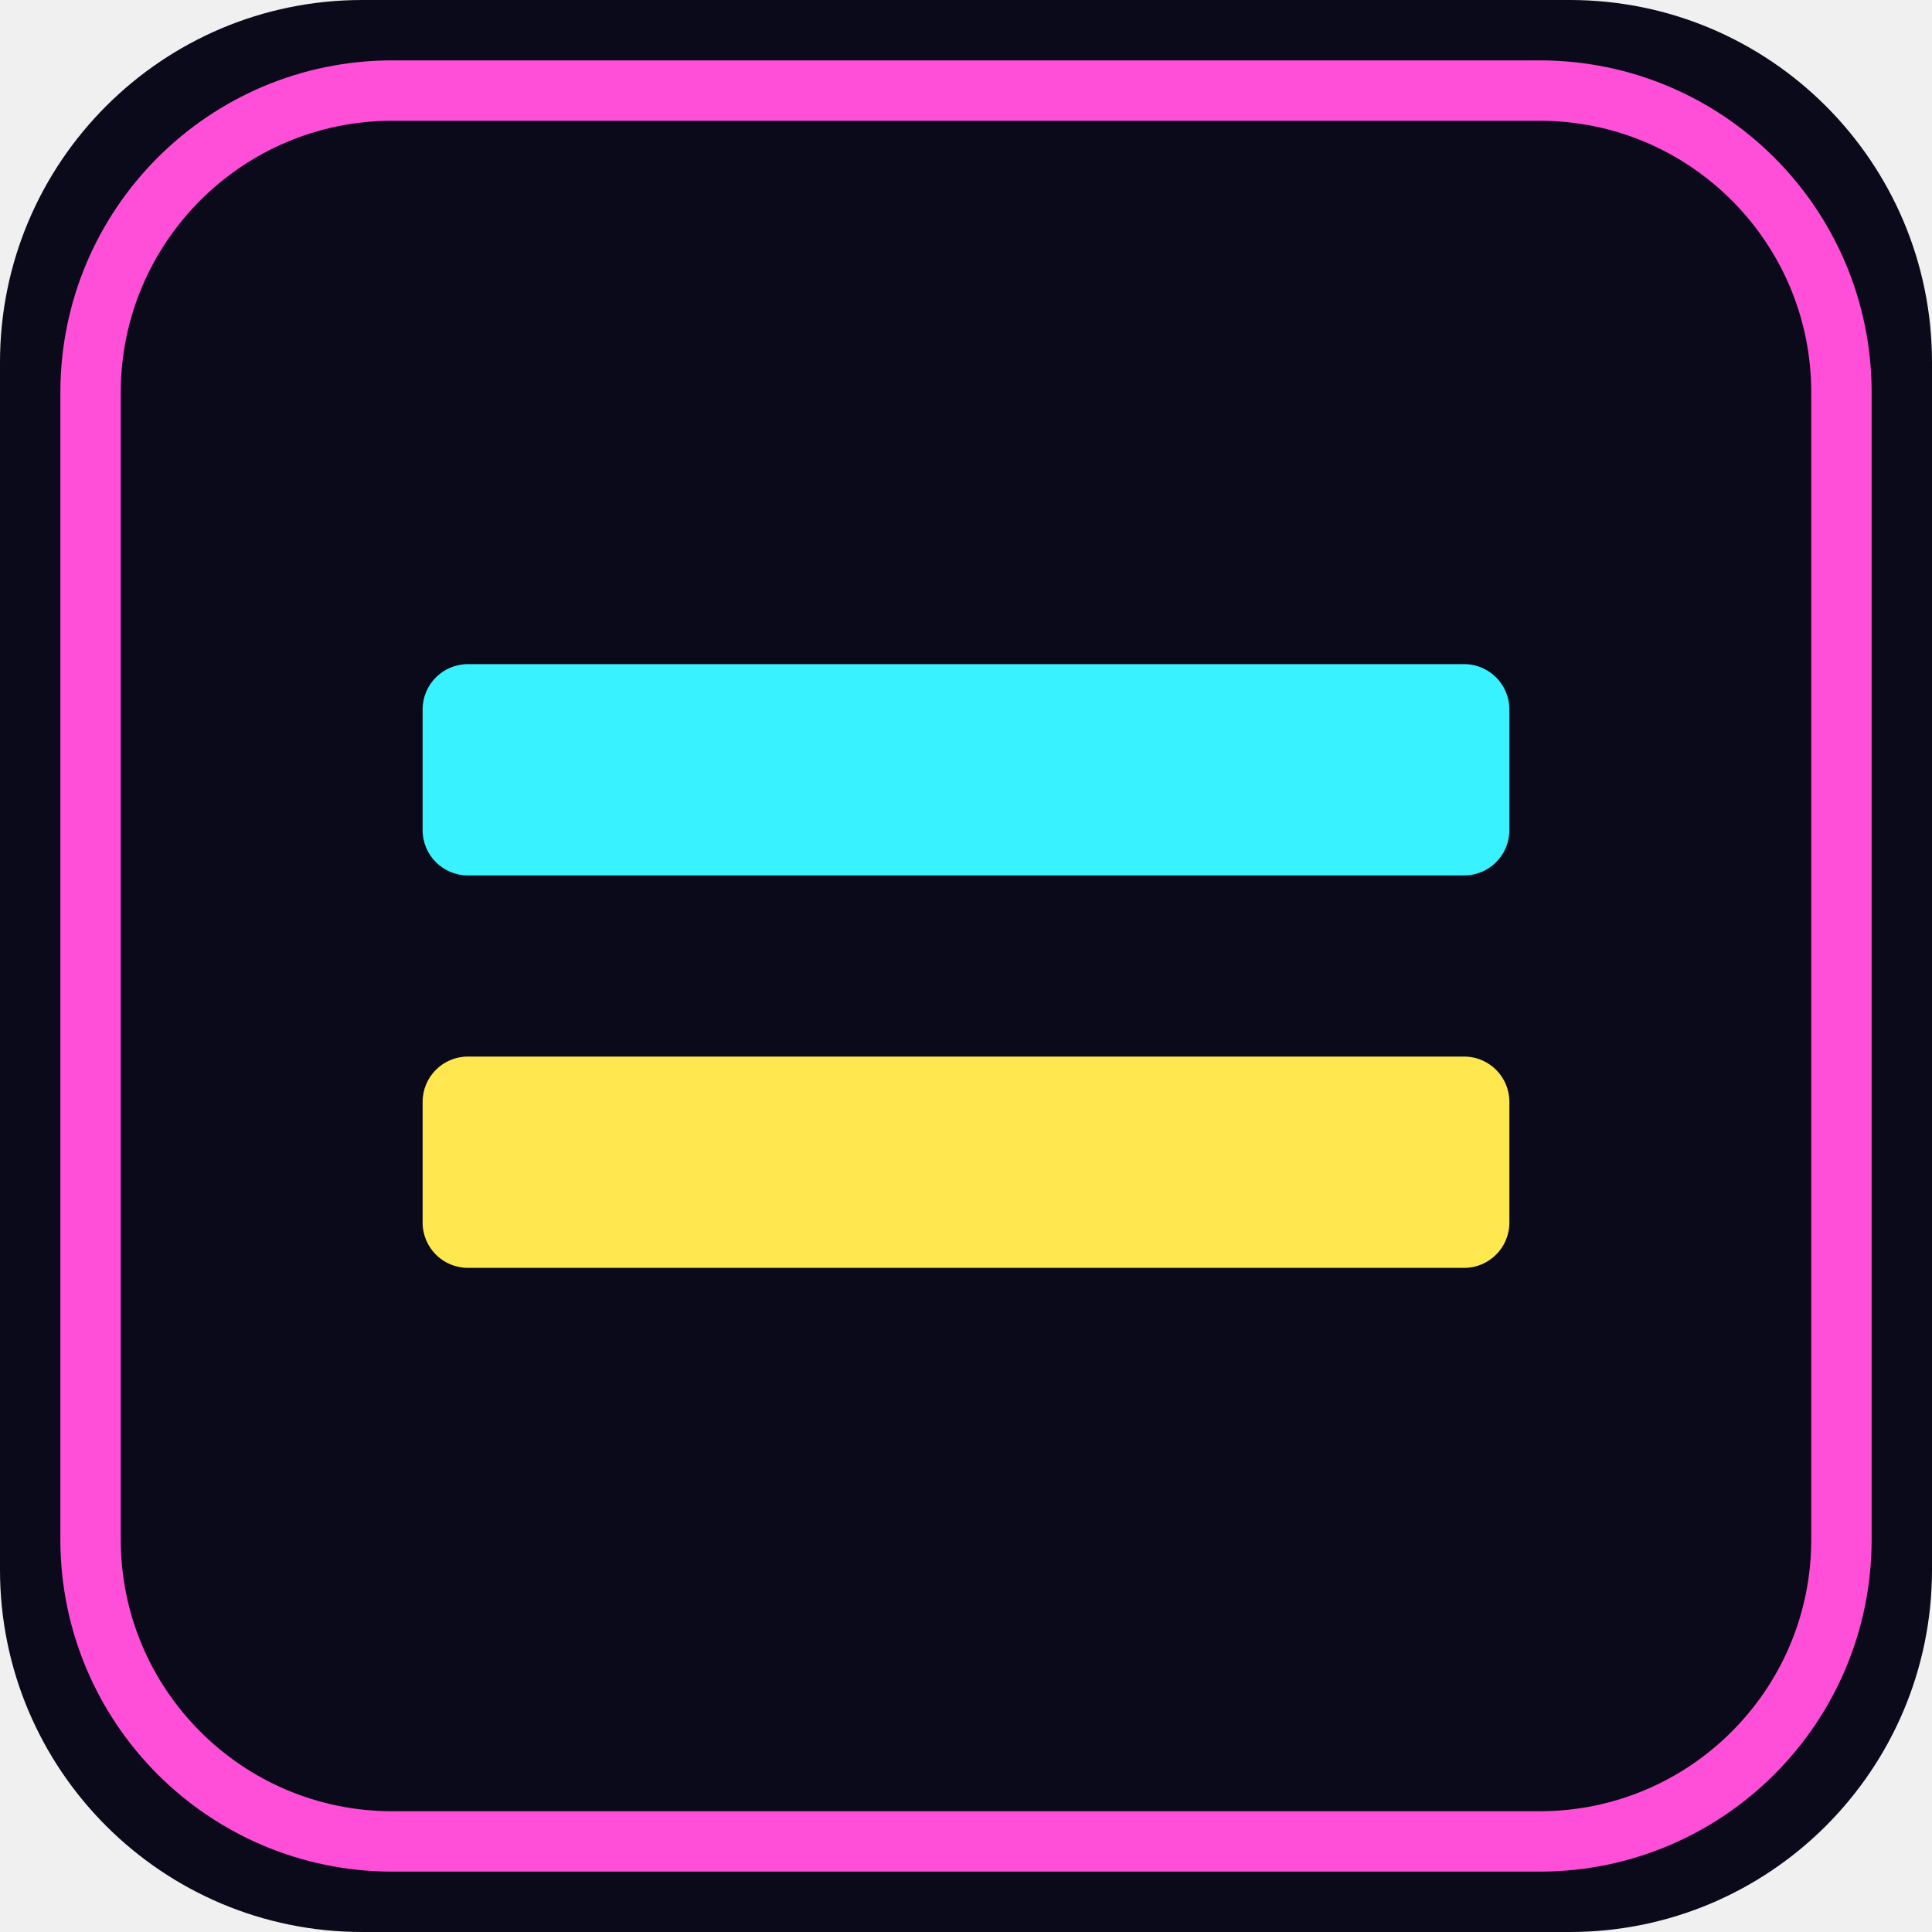
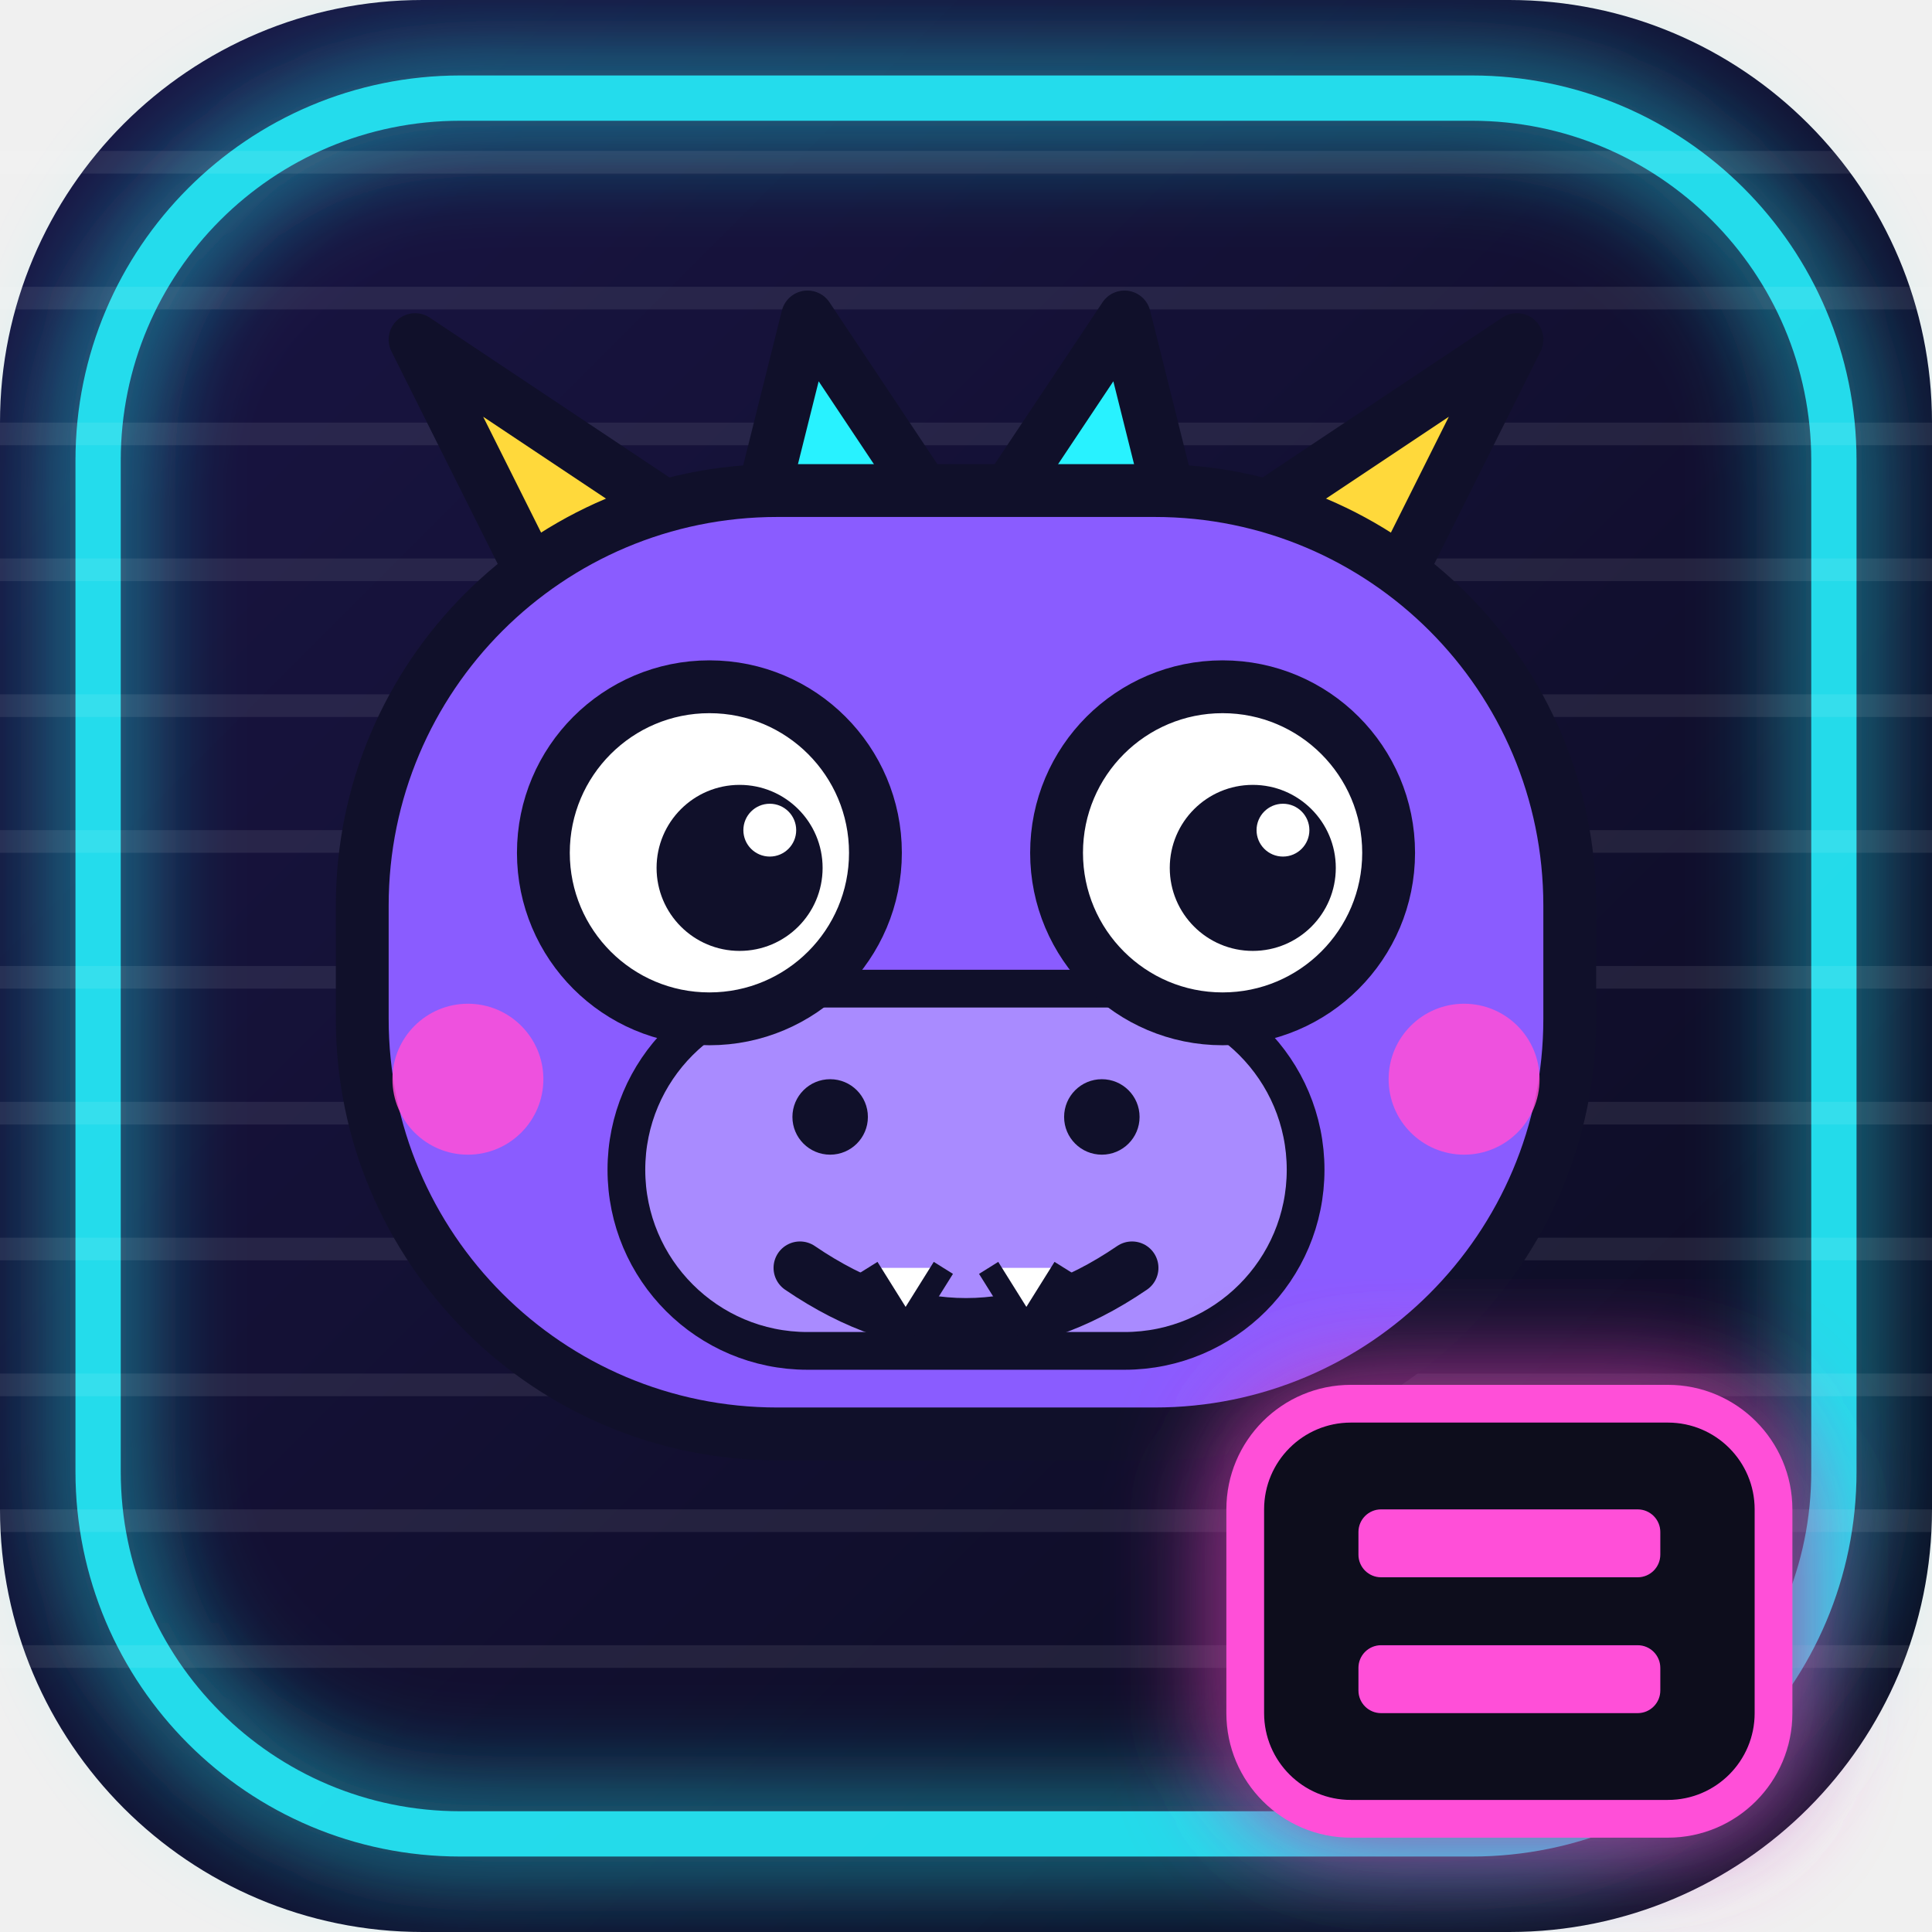
<svg xmlns="http://www.w3.org/2000/svg" viewBox="0 0 512 512" width="512" height="512">
-   <rect width="512" height="512" rx="96" fill="#0b0a1a" />
-   <rect x="24" y="24" width="464" height="464" rx="80" fill="none" stroke="#ff4fd8" stroke-width="16" />
-   <rect x="112" y="176" width="288" height="56" rx="12" fill="#39f2ff" />
-   <rect x="112" y="280" width="288" height="56" rx="12" fill="#ffe84f" />
+   <defs>
+     <filter id="glow" x="-30%" y="-30%" width="160%" height="160%">
+       <feGaussianBlur stdDeviation="14" result="b" />
+       <feMerge>
+         <feMergeNode in="b" />
+         <feMergeNode in="SourceGraphic" />
+       </feMerge>
+     </filter>
+     <linearGradient id="bg" x1="0" y1="0" x2="1" y2="1">
+       <stop offset="0" stop-color="#1a1545" />
+       <stop offset="1" stop-color="#0b0b1f" />
+     </linearGradient>
+   </defs>
+   <rect width="512" height="512" rx="112" fill="url(#bg)" />
+   <rect x="26" y="26" width="460" height="460" rx="96" fill="none" stroke="#28f2ff" stroke-width="12" opacity="0.9" filter="url(#glow)" />
+   <g opacity="0.08" fill="#fff">
+     <rect x="0" y="40" width="512" height="6" />
+     <rect x="0" y="76" width="512" height="6" />
+     <rect x="0" y="112" width="512" height="6" />
+     <rect x="0" y="148" width="512" height="6" />
+     <rect x="0" y="184" width="512" height="6" />
+     <rect x="0" y="220" width="512" height="6" />
+     <rect x="0" y="256" width="512" height="6" />
+     <rect x="0" y="292" width="512" height="6" />
+     <rect x="0" y="328" width="512" height="6" />
+     <rect x="0" y="364" width="512" height="6" />
+     <rect x="0" y="400" width="512" height="6" />
+     <rect x="0" y="436" width="512" height="6" />
+   </g>
+   <g stroke="#10102a" stroke-width="14" stroke-linejoin="round" stroke-linecap="round">
+     <path d="M150 170 L110 90 L200 150 Z" fill="#ffd93b" />
+     <path d="M362 170 L402 90 L312 150 Z" fill="#ffd93b" />
+     <path d="M200 140 L214 84 L250 138 Z M262 138 L298 84 L312 140 Z" fill="#28f2ff" />
+     <rect x="96" y="130" width="320" height="250" rx="110" fill="#8a5cff" />
+     <rect x="166" y="262" width="180" height="96" rx="48" fill="#a98bff" stroke-width="10" />
+     <circle cx="188" cy="226" r="44" fill="#fff" />
+     <circle cx="324" cy="226" r="44" fill="#fff" />
+   </g>
+   <circle cx="196" cy="230" r="22" fill="#10102a" />
+   <circle cx="332" cy="230" r="22" fill="#10102a" />
+   <circle cx="204" cy="220" r="7" fill="#fff" />
+   <circle cx="340" cy="220" r="7" fill="#fff" />
+   <circle cx="220" cy="296" r="10" fill="#10102a" />
+   <circle cx="292" cy="296" r="10" fill="#10102a" />
+   <path d="M212 336 Q256 366 300 336" fill="none" stroke="#10102a" stroke-width="14" stroke-linecap="round" />
+   <path d="M230 336 L240 352 L250 336 M262 336 L272 352 L282 336" fill="#fff" stroke="#10102a" stroke-width="6" stroke-linejoin="round" />
+   <circle cx="124" cy="286" r="20" fill="#ff4fd8" opacity="0.85" />
+   <circle cx="388" cy="286" r="20" fill="#ff4fd8" opacity="0.85" />
+   <g filter="url(#glow)">
+     <rect x="330" y="372" width="140" height="110" rx="28" fill="#0b0b1f" stroke="#ff4fd8" stroke-width="10" />
+     <rect x="360" y="400" width="80" height="18" rx="6" fill="#ff4fd8" />
+     <rect x="360" y="436" width="80" height="18" rx="6" fill="#ff4fd8" />
+   </g>
</svg>
